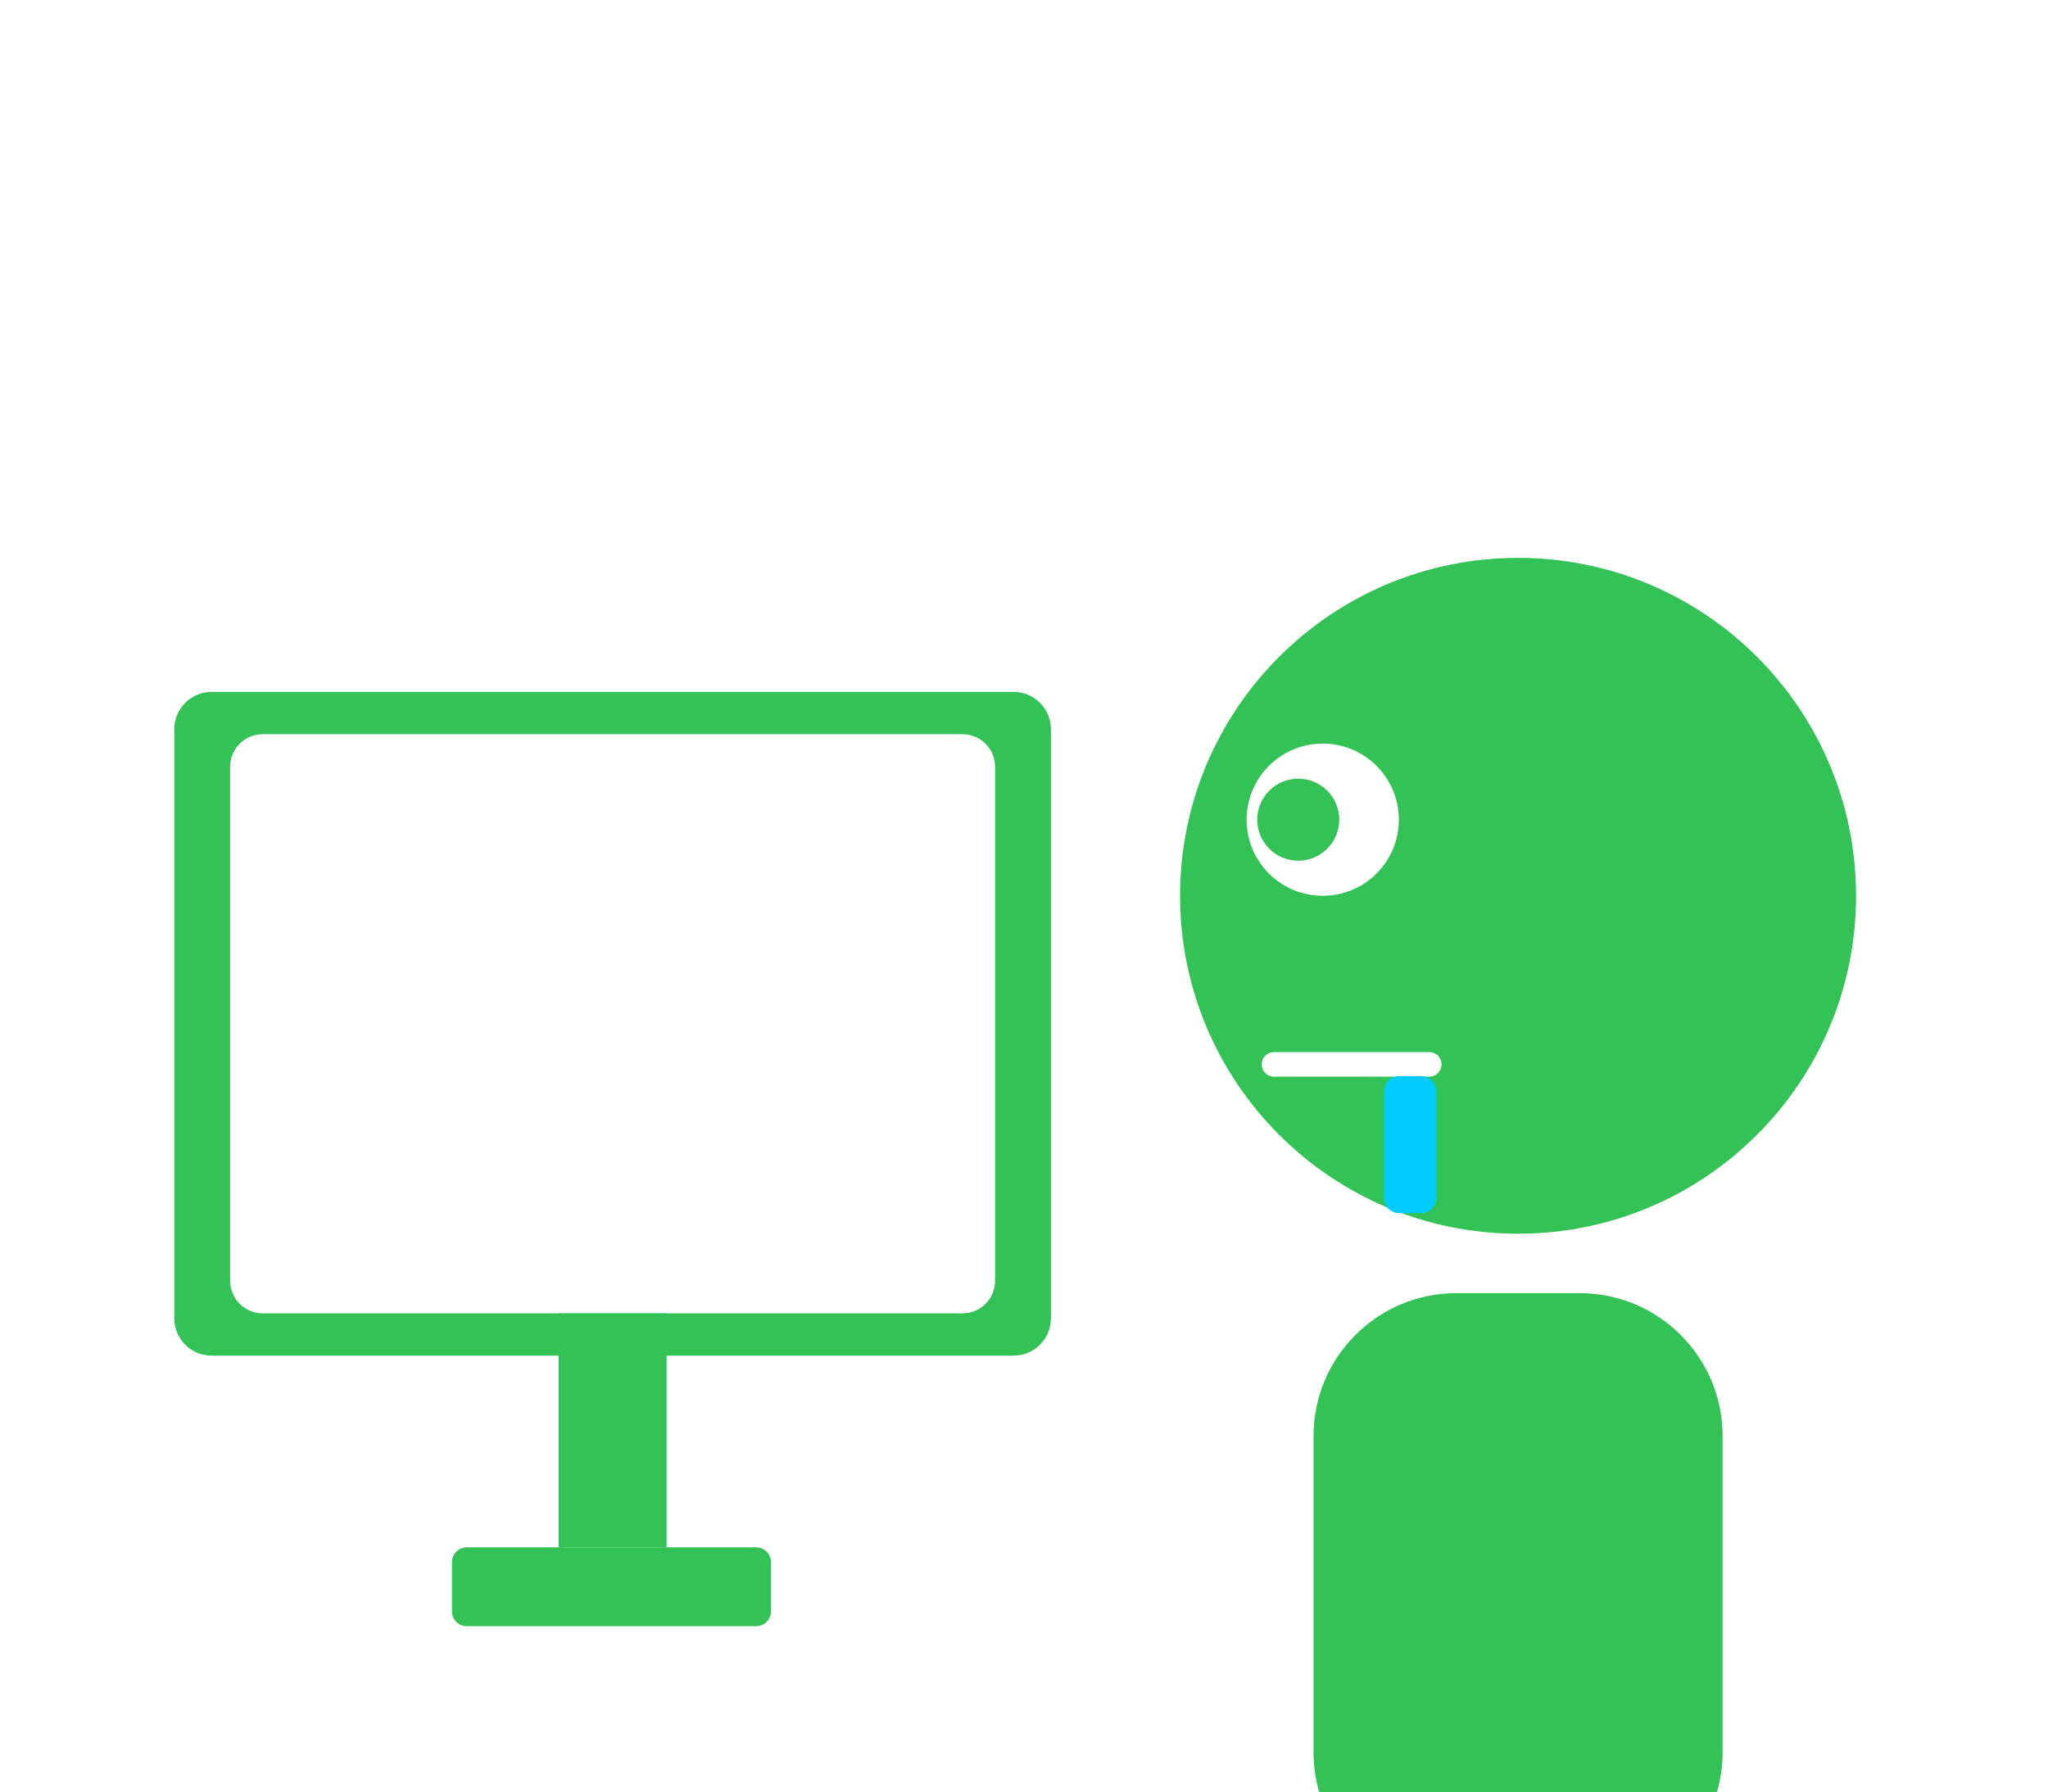
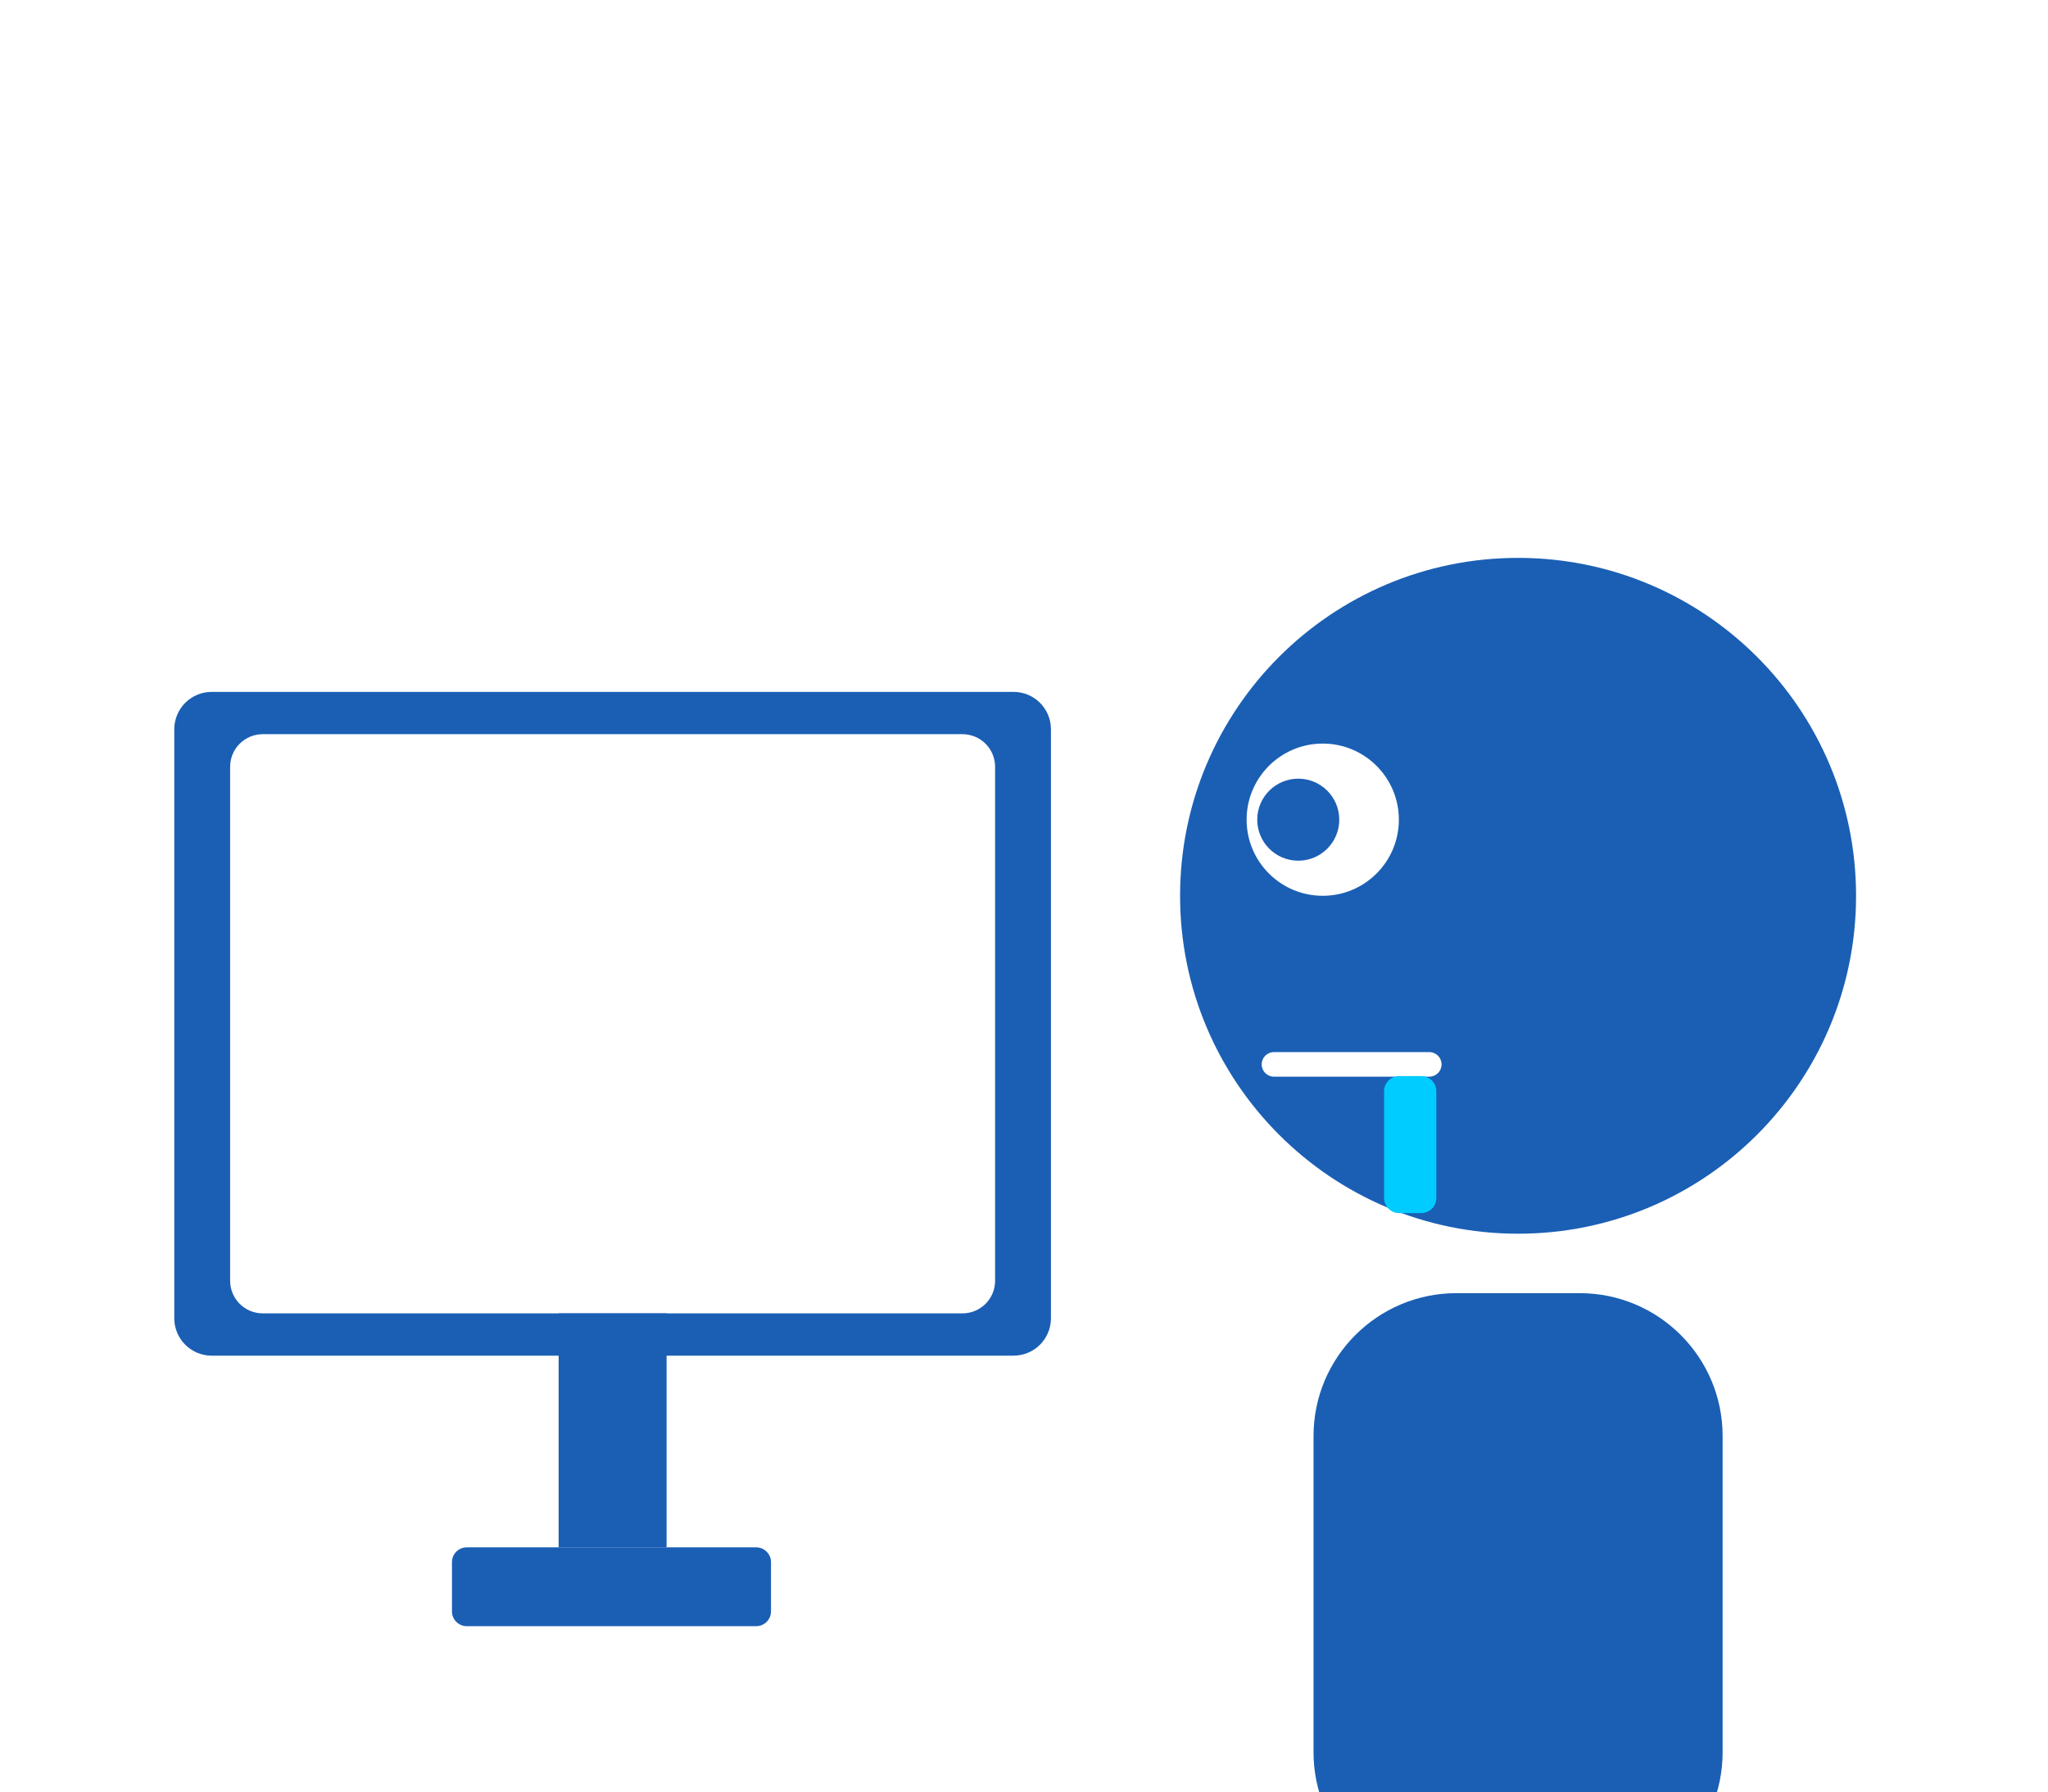
<svg xmlns="http://www.w3.org/2000/svg" width="400" height="350" viewBox="0 0 400 350" version="1.1" id="svg1">
  <defs id="defs1" />
  <g id="layer1">
-     <rect style="fill:#33c255;stroke-width:0.845" id="rect1" width="79.9" height="117.591" x="256.549" y="252.628" rx="27.913" ry="27.913" />
-     <path id="path3" style="fill:#33c255;fill-opacity:1;stroke-width:1.074" d="M 296.498 108.986 A 66.014 66.014 0 0 0 230.484 175 A 66.014 66.014 0 0 0 296.498 241.014 A 66.014 66.014 0 0 0 362.512 175 A 66.014 66.014 0 0 0 296.498 108.986 z M 258.346 145.264 A 14.868 14.868 0 0 1 273.215 160.131 A 14.868 14.868 0 0 1 258.346 175 A 14.868 14.868 0 0 1 243.479 160.131 A 14.868 14.868 0 0 1 258.346 145.264 z M 248.826 205.533 L 279.152 205.533 C 280.483 205.533 281.555 206.604 281.555 207.936 C 281.555 209.267 280.483 210.338 279.152 210.338 L 248.826 210.338 C 247.495 210.338 246.424 209.267 246.424 207.936 C 246.424 206.604 247.495 205.533 248.826 205.533 z " />
-     <circle style="fill:#33c255;fill-opacity:1;stroke-width:0.13" id="path3-6-6" cx="253.565" cy="160.132" r="8.012" />
-     <path id="rect3" style="fill:#33c255;fill-opacity:1" d="M 41.359 135.164 C 37.304 135.164 34.039 138.429 34.039 142.484 L 34.039 257.52 C 34.039 261.574 37.304 264.838 41.359 264.838 L 197.943 264.838 C 201.998 264.838 205.264 261.574 205.264 257.52 L 205.264 142.484 C 205.264 138.429 201.998 135.164 197.943 135.164 L 41.359 135.164 z M 51.334 143.426 L 187.969 143.426 C 191.507 143.426 194.355 146.274 194.355 149.812 L 194.355 250.191 C 194.355 253.73 191.507 256.578 187.969 256.578 L 51.334 256.578 C 47.796 256.578 44.947 253.73 44.947 250.191 L 44.947 149.812 C 44.947 146.274 47.796 143.426 51.334 143.426 z " />
-     <rect style="fill:#33c255;fill-opacity:1;stroke:none;stroke-width:1.098;stroke-opacity:1" id="rect4" width="21.079" height="45.707" x="109.112" y="256.578" rx="0" ry="0" />
-     <rect style="fill:#33c255;fill-opacity:1;stroke:none;stroke-width:1.096;stroke-opacity:1" id="rect4-2" width="15.402" height="62.31" x="302.285" y="-150.584" rx="2.89" ry="2.89" transform="rotate(90)" />
+     <rect style="fill:#1A5FB4;stroke-width:0.845" id="rect1" width="79.9" height="117.591" x="256.549" y="252.628" rx="27.913" ry="27.913" />
+     <path id="path3" style="fill:#1A5FB4;fill-opacity:1;stroke-width:1.074" d="M 296.498 108.986 A 66.014 66.014 0 0 0 230.484 175 A 66.014 66.014 0 0 0 296.498 241.014 A 66.014 66.014 0 0 0 362.512 175 A 66.014 66.014 0 0 0 296.498 108.986 z M 258.346 145.264 A 14.868 14.868 0 0 1 273.215 160.131 A 14.868 14.868 0 0 1 258.346 175 A 14.868 14.868 0 0 1 243.479 160.131 A 14.868 14.868 0 0 1 258.346 145.264 z M 248.826 205.533 L 279.152 205.533 C 280.483 205.533 281.555 206.604 281.555 207.936 C 281.555 209.267 280.483 210.338 279.152 210.338 L 248.826 210.338 C 247.495 210.338 246.424 209.267 246.424 207.936 C 246.424 206.604 247.495 205.533 248.826 205.533 z " />
+     <circle style="fill:#1A5FB4;fill-opacity:1;stroke-width:0.13" id="path3-6-6" cx="253.565" cy="160.132" r="8.012" />
+     <path id="rect3" style="fill:#1A5FB4;fill-opacity:1" d="M 41.359 135.164 C 37.304 135.164 34.039 138.429 34.039 142.484 L 34.039 257.52 C 34.039 261.574 37.304 264.838 41.359 264.838 L 197.943 264.838 C 201.998 264.838 205.264 261.574 205.264 257.52 L 205.264 142.484 C 205.264 138.429 201.998 135.164 197.943 135.164 L 41.359 135.164 z M 51.334 143.426 L 187.969 143.426 C 191.507 143.426 194.355 146.274 194.355 149.812 L 194.355 250.191 C 194.355 253.73 191.507 256.578 187.969 256.578 L 51.334 256.578 C 47.796 256.578 44.947 253.73 44.947 250.191 L 44.947 149.812 C 44.947 146.274 47.796 143.426 51.334 143.426 z " />
+     <rect style="fill:#1A5FB4;fill-opacity:1;stroke:none;stroke-width:1.098;stroke-opacity:1" id="rect4" width="21.079" height="45.707" x="109.112" y="256.578" rx="0" ry="0" />
+     <rect style="fill:#1A5FB4;fill-opacity:1;stroke:none;stroke-width:1.096;stroke-opacity:1" id="rect4-2" width="15.402" height="62.31" x="302.285" y="-150.584" rx="2.89" ry="2.89" transform="rotate(90)" />
    <rect style="fill:#00ccff;fill-opacity:1;stroke:none;stroke-width:0.89;stroke-opacity:1" id="rect5" width="10.203" height="26.768" x="270.329" y="210.222" rx="2.945" ry="2.945" />
  </g>
</svg>
